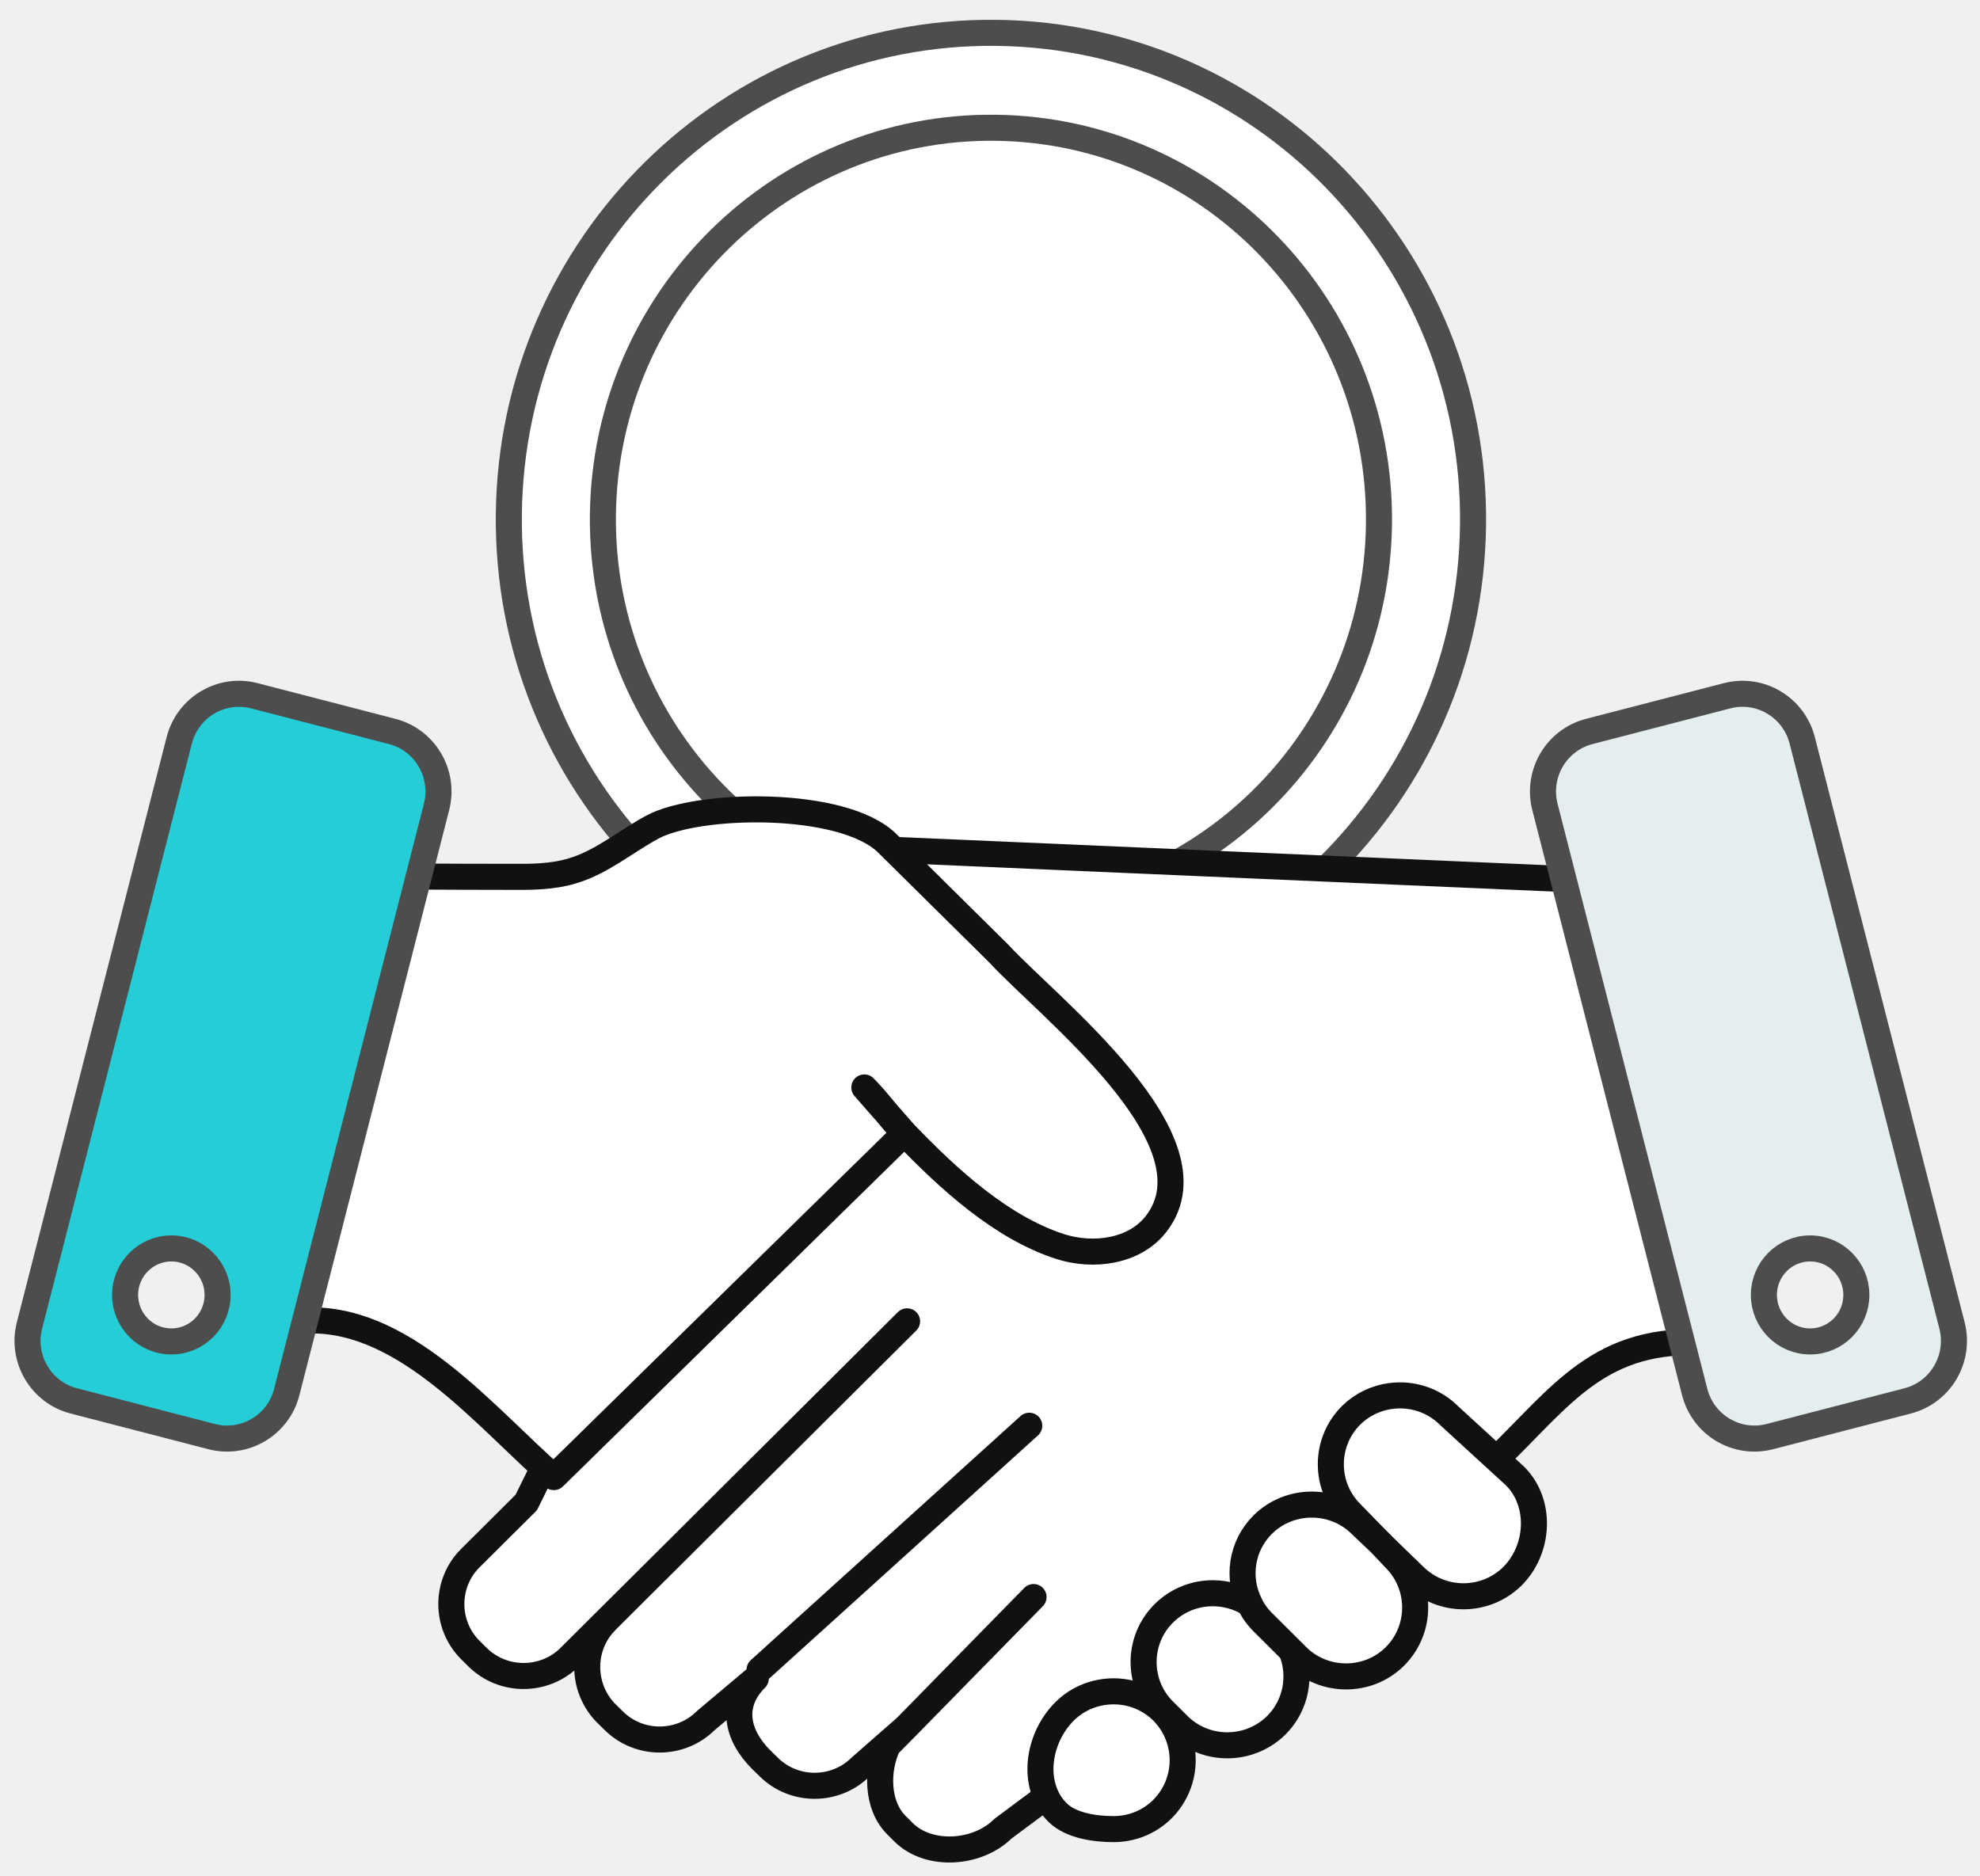
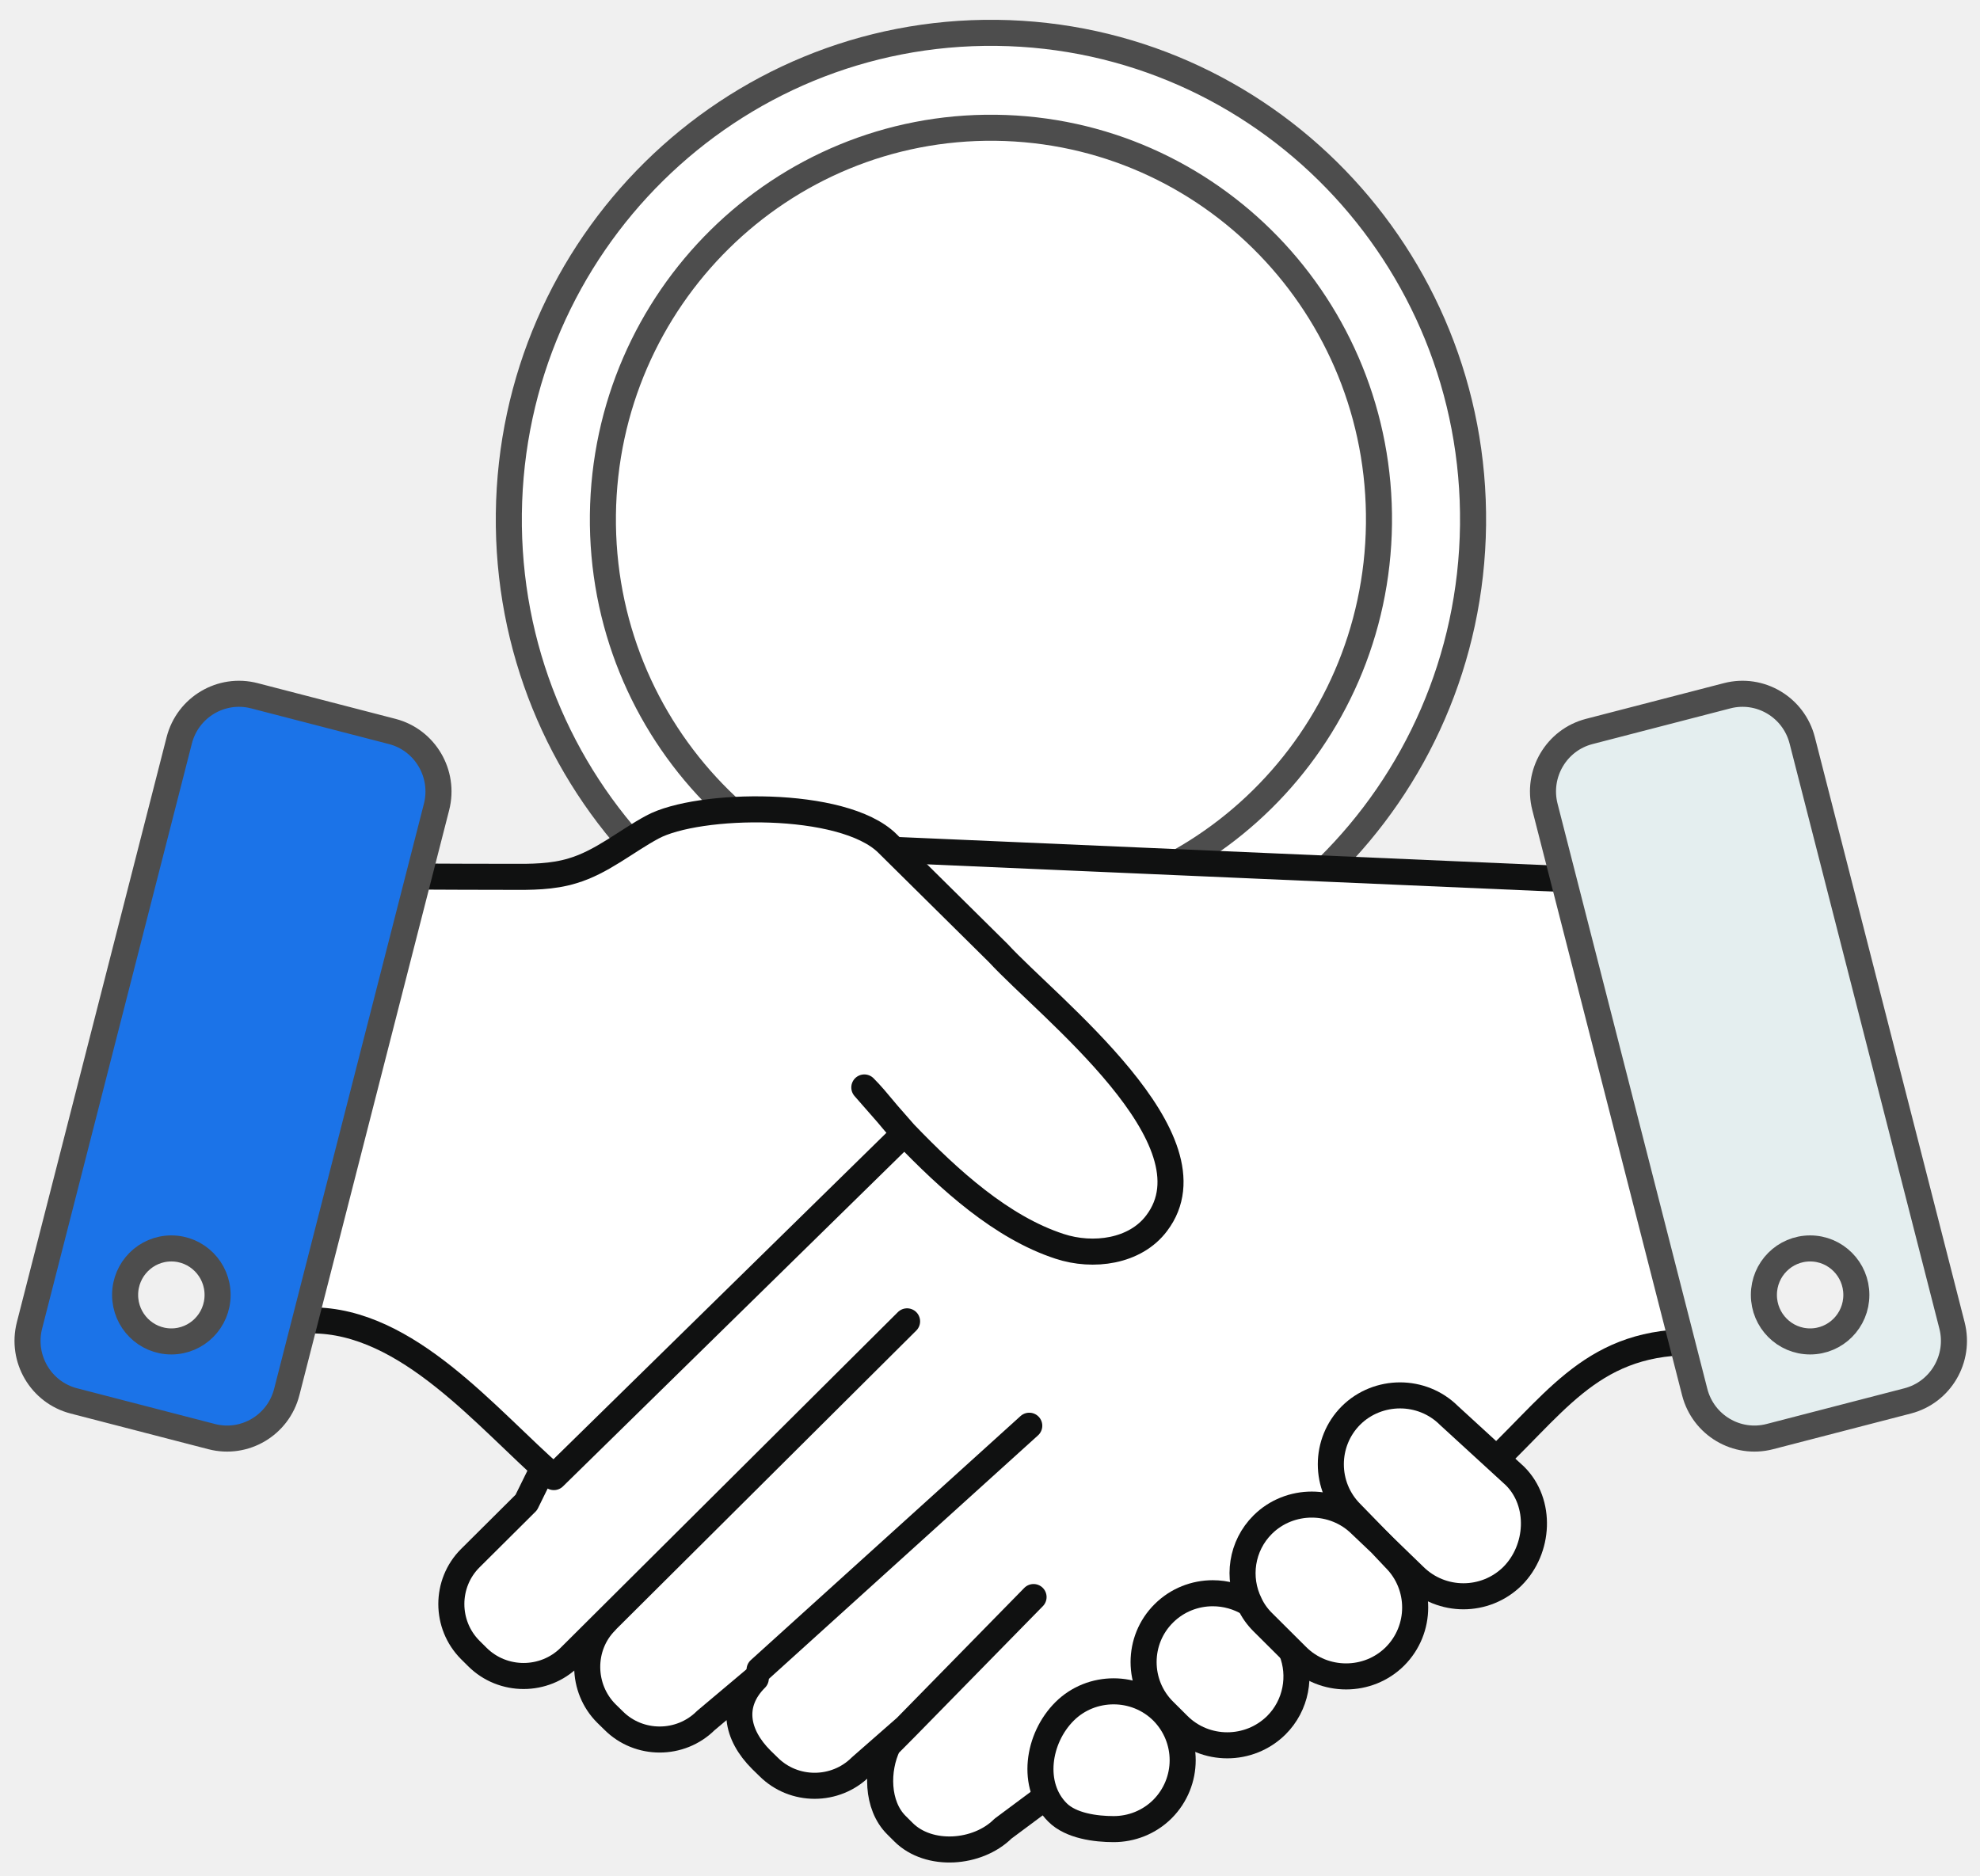
<svg xmlns="http://www.w3.org/2000/svg" width="76px" height="72px" viewBox="0 0 76 72" version="1.1">
  <g id="Page-1" stroke="none" stroke-width="1" fill="none" fill-rule="evenodd">
    <g id="Create-tokens" transform="translate(-844, -1401)" fill-rule="nonzero">
      <g id="Group-9" transform="translate(732, 1373)">
        <g id="iconfinder_Ripple_Cryptocurrency_deal_agreement_contract_2931589" transform="translate(150, 64.5) scale(-1, 1) translate(-150, -64.5) translate(113, 29)">
          <ellipse id="Oval" stroke="#4D4D4D" fill="#FFFFFF" transform="translate(36.96439, 18.93669) rotate(-0.664668) translate(-36.96439, -18.93669) " cx="36.964" cy="18.937" rx="18.506" ry="18.677" />
          <ellipse id="Oval" stroke="#4D4D4D" stroke-linecap="round" transform="translate(36.96439, 18.93669) rotate(-0.664668) translate(-36.96439, -18.93669) " cx="36.964" cy="18.937" rx="14.895" ry="15.033" />
          <path d="M40.183,49.725 L53.13,62.612 C54.106,63.582 55.7,63.582 56.675,62.612 L56.949,62.34 C57.918,61.369 57.918,59.783 56.949,58.817 L54.799,56.678 L42.437,31.549 L12.408,32.855 L7.887,50.53 L10.16,50.524 C14.037,50.554 15.402,53.07 18.096,55.509 L36.501,69.2 C37.476,70.171 39.344,70.307 40.319,69.337 L40.592,69.065 C41.36,68.301 41.36,66.924 40.914,66 C40.795,65.752 41.116,66.207 40.914,66 L40.23,65.311 L35.328,60.309 L40.23,65.311 L41.96,66.827 C42.935,67.797 44.529,67.797 45.499,66.827 L45.773,66.56 C46.748,65.589 46.965,64.408 45.99,63.436 L47.908,65.05 C48.883,66.021 50.477,66.021 51.447,65.05 L51.72,64.783 C52.695,63.813 52.713,62.203 51.738,61.233" id="Path" stroke="#101111" fill="#FFFFFF" stroke-linecap="round" stroke-linejoin="round" />
          <path d="M53.741,55.704 L40.282,42.507 L41.824,40.746 C41.304,41.266 40.837,41.928 40.282,42.507 C38.551,44.309 36.554,46.118 34.332,46.845 C33.038,47.271 31.425,47.052 30.604,45.958 C28.17,42.749 34.746,37.69 36.678,35.592 C36.678,35.592 40.879,31.437 40.944,31.372 C42.645,29.699 48.211,29.806 49.96,30.752 C50.988,31.307 51.903,32.099 53.026,32.43 C53.8,32.667 54.621,32.667 55.425,32.661 C56.66,32.661 57.895,32.655 59.13,32.649 L64.577,49.694 C64.577,49.694 63.058,49.688 63.053,49.688 C59.349,49.673 56.311,53.464 53.741,55.704" id="Path" stroke="#101111" fill="#FFFFFF" stroke-linecap="round" stroke-linejoin="round" />
          <g id="Group" transform="translate(15.77465, 52.25352)" fill="#FFFFFF" stroke="#101111" stroke-linecap="round">
            <path d="M14.552,8.68 C14.035,8.166 13.355,7.909 12.675,7.909 C12.183,7.909 11.685,8.044 11.256,8.312 C11.092,8.417 10.934,8.54 10.793,8.68 L10.236,9.234 C9.972,9.497 9.779,9.795 9.65,10.122 C9.269,11.074 9.468,12.212 10.236,12.977 C10.758,13.491 11.438,13.747 12.118,13.747 C12.798,13.747 13.479,13.49 13.995,12.977 L14.552,12.423 C15.589,11.394 15.589,9.707 14.552,8.68 Z" id="Path" />
            <path d="M7.369,1.084 C6.852,0.57 6.166,0.314 5.486,0.314 C4.806,0.314 4.126,0.571 3.61,1.084 L1.074,3.408 C0.042,4.435 0.139,6.222 1.171,7.255 C1.693,7.769 2.373,8.026 3.053,8.026 C3.733,8.026 4.414,7.769 4.936,7.255 L6.233,5.999 L7.369,4.832 C8.401,3.799 8.401,2.117 7.369,1.084 Z" id="Path" />
            <path d="M10.758,5.276 C10.242,4.762 9.556,4.506 8.876,4.506 C8.196,4.506 7.51,4.763 6.993,5.276 L6.232,5.999 L5.68,6.584 C4.648,7.617 4.648,9.298 5.68,10.332 C6.196,10.846 6.876,11.102 7.556,11.102 C8.242,11.102 8.922,10.845 9.438,10.332 L10.758,9.018 C10.969,8.808 11.139,8.568 11.256,8.312 C11.749,7.325 11.579,6.093 10.758,5.276 Z" id="Path" />
            <path d="M18.363,12.445 C17.846,11.931 17.166,11.675 16.48,11.675 C15.8,11.675 15.12,11.932 14.604,12.445 C14.088,12.965 13.83,13.642 13.83,14.319 C13.83,14.996 14.088,15.674 14.604,16.193 C15.12,16.707 15.8,16.964 16.48,16.964 C17.166,16.964 18.116,16.841 18.632,16.327 C19.671,15.294 19.4,13.479 18.363,12.445 Z" id="Path" />
          </g>
          <path d="M35.493,53.732 L45.845,63.099" id="Path" stroke="#101111" fill="#FFCDD2" stroke-linecap="round" />
-           <path d="M73.868,49.881 L68.12,27.421 C67.794,26.148 66.504,25.382 65.238,25.709 L59.946,27.08 C58.681,27.407 57.919,28.705 58.244,29.978 L63.993,52.438 C64.318,53.711 65.608,54.477 66.874,54.15 L72.166,52.779 C73.432,52.452 74.194,51.154 73.868,49.881 Z M68.423,50.496 C67.443,50.496 66.648,49.697 66.648,48.711 C66.648,47.725 67.443,46.926 68.423,46.926 C69.403,46.926 70.198,47.725 70.198,48.711 C70.197,49.697 69.403,50.496 68.423,50.496 Z" id="Shape" stroke="#4D4D4D" fill="#25CDD6" />
+           <path d="M73.868,49.881 L68.12,27.421 C67.794,26.148 66.504,25.382 65.238,25.709 L59.946,27.08 C58.681,27.407 57.919,28.705 58.244,29.978 L63.993,52.438 C64.318,53.711 65.608,54.477 66.874,54.15 L72.166,52.779 C73.432,52.452 74.194,51.154 73.868,49.881 Z M68.423,50.496 C67.443,50.496 66.648,49.697 66.648,48.711 C66.648,47.725 67.443,46.926 68.423,46.926 C69.403,46.926 70.198,47.725 70.198,48.711 C70.197,49.697 69.403,50.496 68.423,50.496 Z" id="Shape" stroke="#4D4D4D" fill="#1B73E8" />
          <path d="M13.998,27.08 L8.705,25.709 C7.44,25.382 6.15,26.148 5.824,27.421 L0.075,49.881 C-0.25,51.153 0.511,52.451 1.777,52.779 L7.069,54.15 C8.335,54.477 9.625,53.711 9.951,52.438 L15.699,29.978 C16.025,28.705 15.263,27.407 13.998,27.08 Z M5.52,50.496 C4.54,50.496 3.746,49.697 3.746,48.711 C3.746,47.725 4.54,46.926 5.52,46.926 C6.501,46.926 7.295,47.725 7.295,48.711 C7.295,49.697 6.501,50.496 5.52,50.496 Z" id="Shape" stroke="#4D4D4D" fill="#E4EEEF" />
        </g>
      </g>
    </g>
  </g>
</svg>
